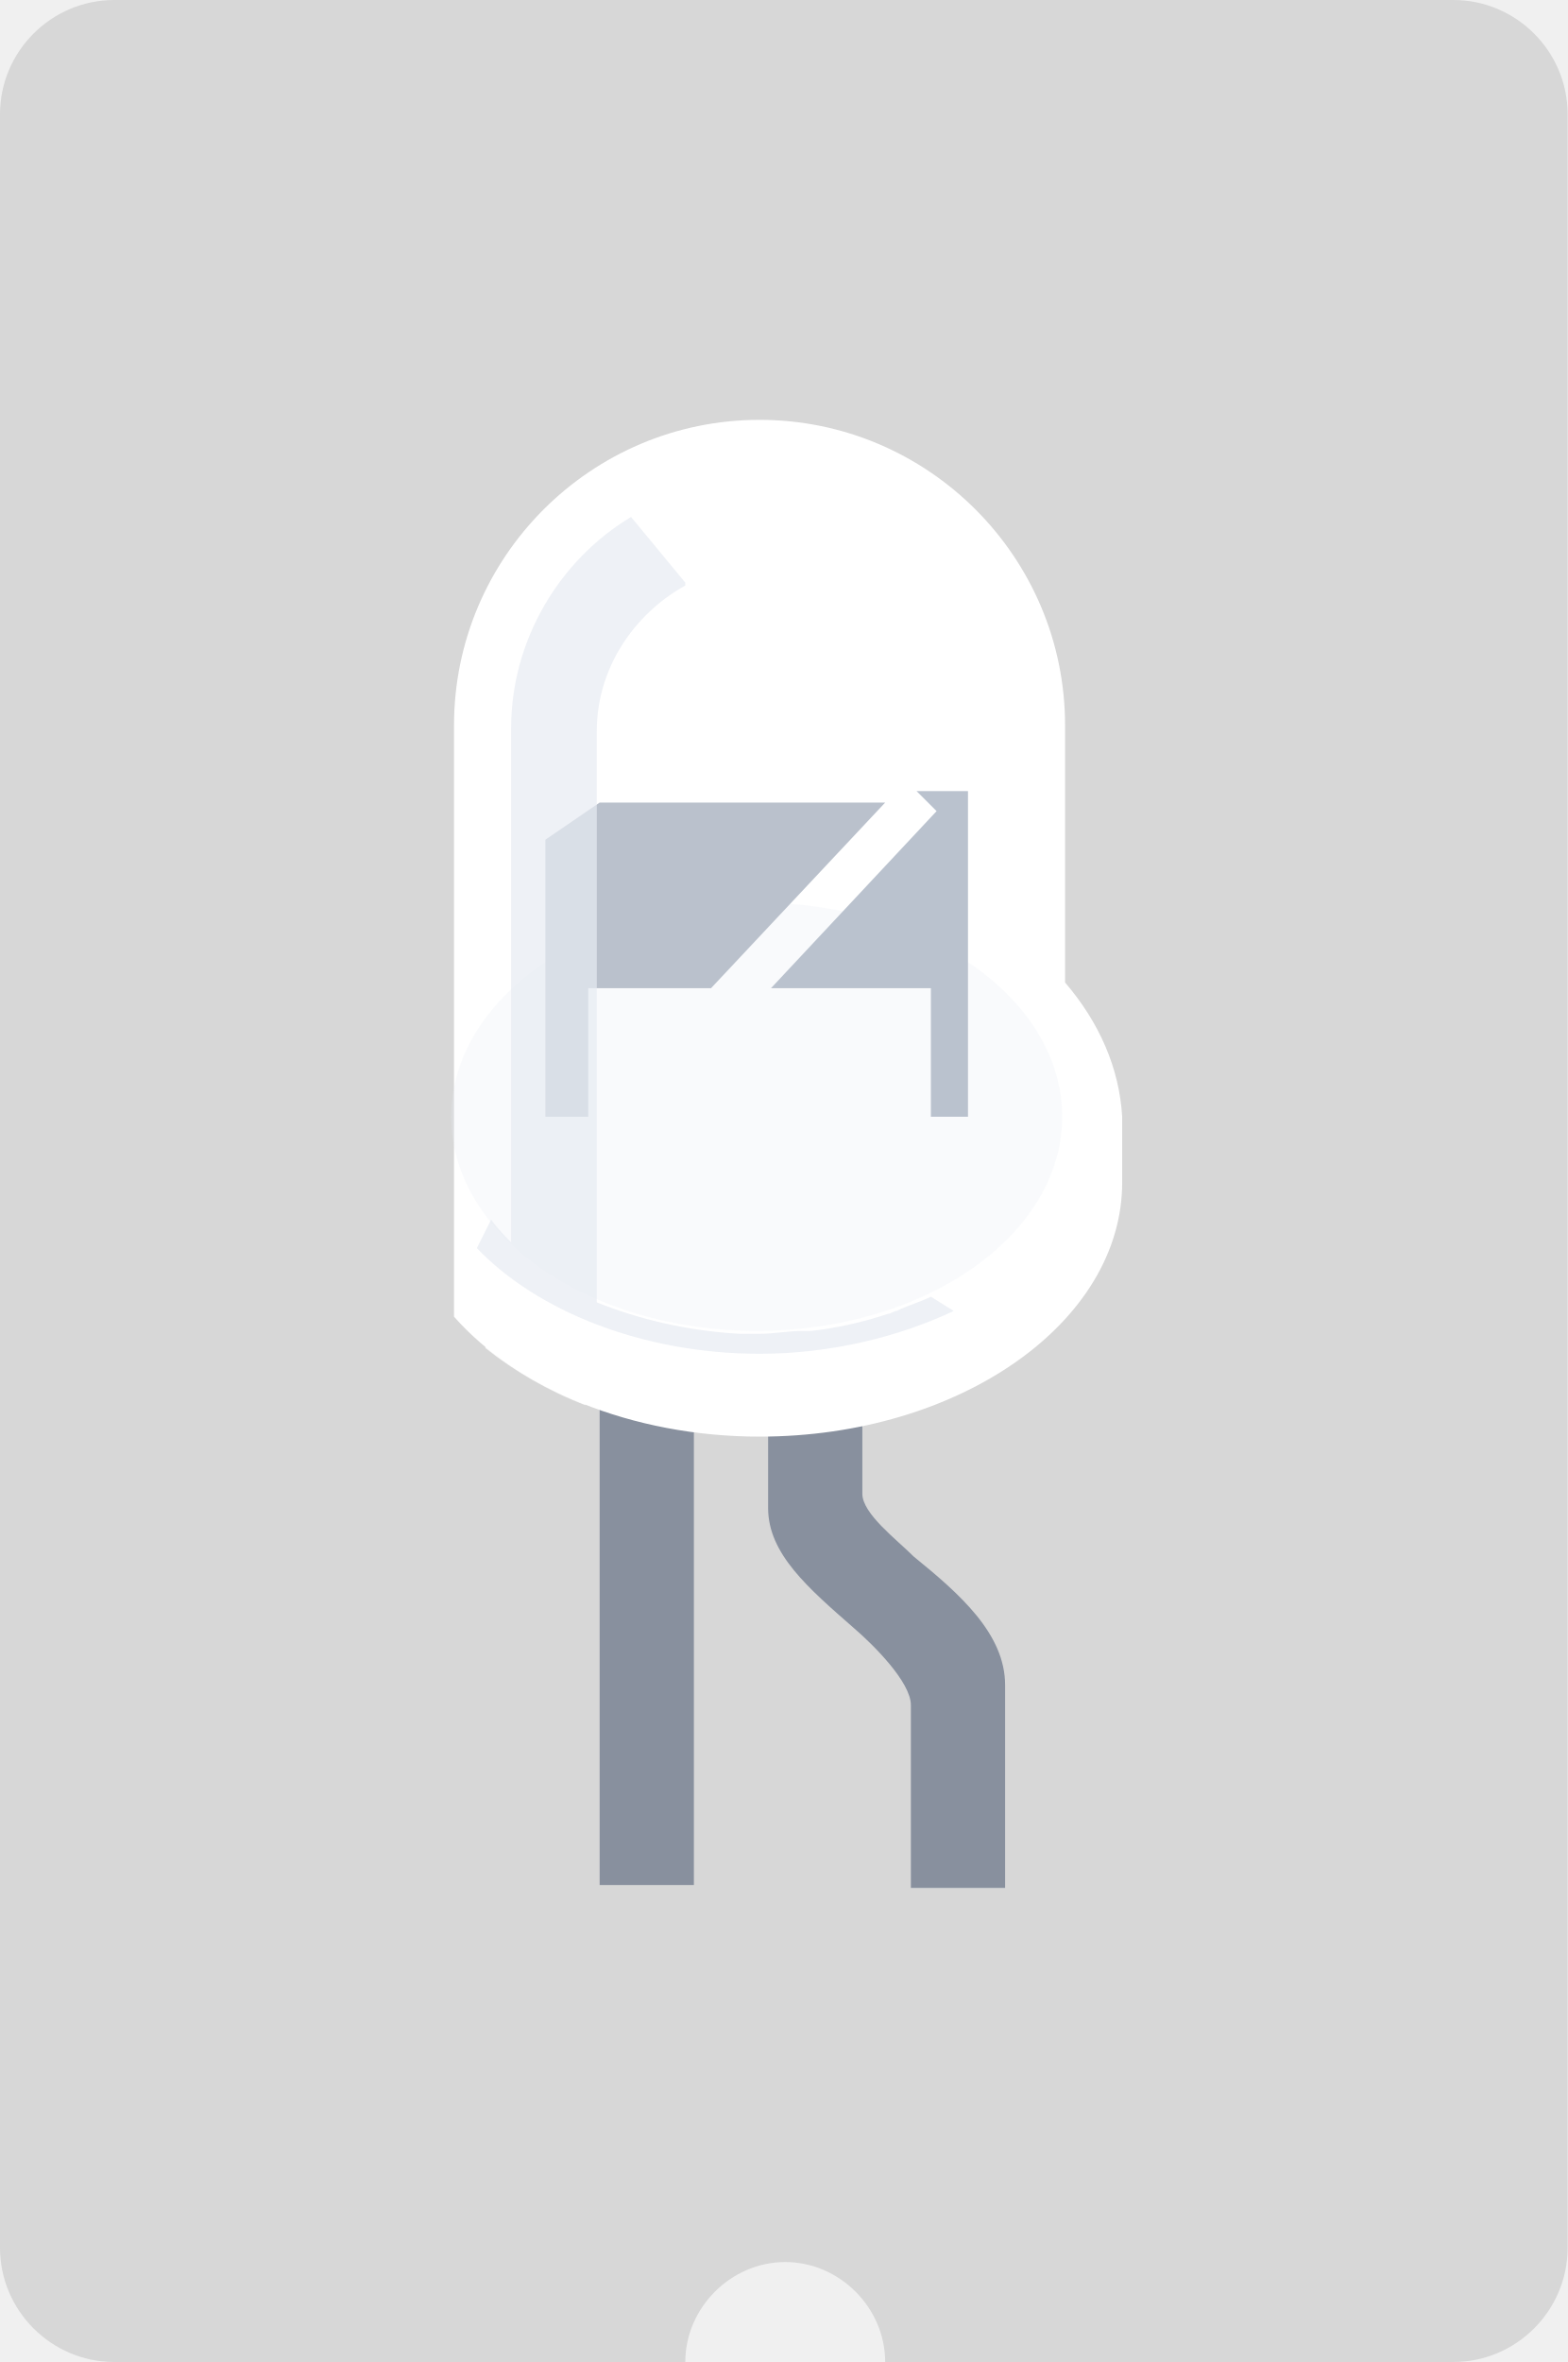
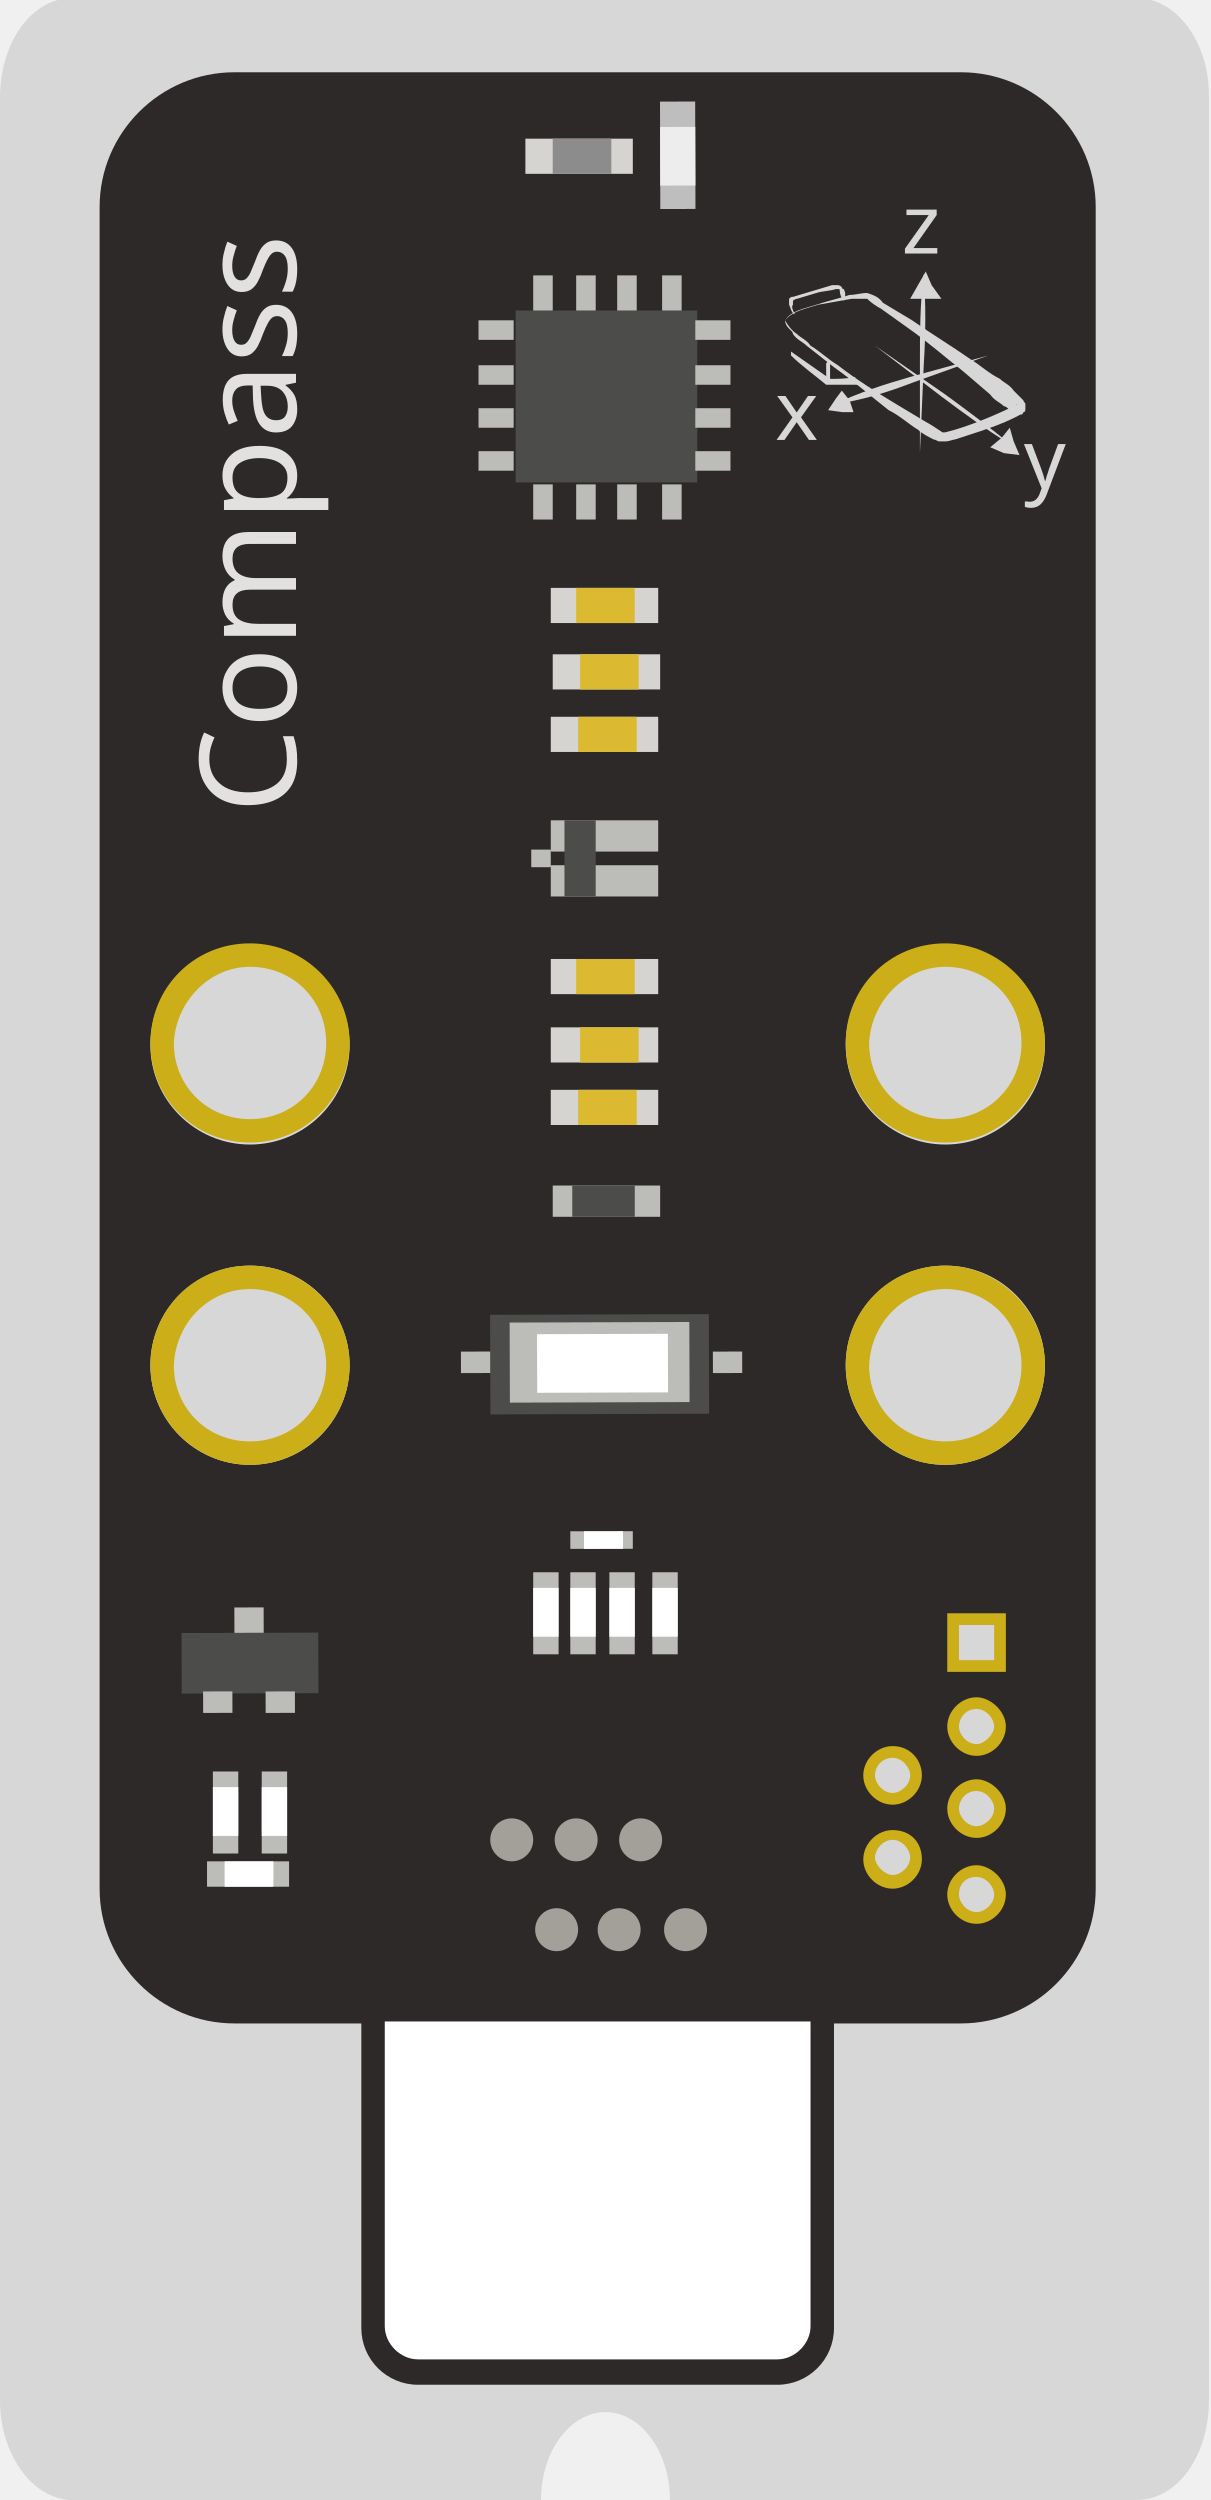
- <svg xmlns="http://www.w3.org/2000/svg" version="1.1" id="Layer_1" x="0px" y="0px" viewBox="-583.9 376.1 54.9 82.7" enable-background="new -583.9 376.1 54.9 82.7" xml:space="preserve">
-   <path fill-rule="evenodd" clip-rule="evenodd" fill="#D7D7D7" d="M-533,376.1h-46.9c-2.2,0-4,1.8-4,4v74.7c0,2.2,1.8,4,4,4h20  c0-1.9,1.6-3.5,3.5-3.5c1.9,0,3.5,1.6,3.5,3.5h19.9c2.2,0,4-1.8,4-4v-74.7C-529,377.9-530.8,376.1-533,376.1z" />
-   <g id="icon">
-     <rect x="-562.9" y="420.2" fill="#88909E" width="3.3" height="21.9" />
-     <path fill="#88909E" d="M-548.7,435.1c0-1.8-1.6-3.2-3.2-4.5c-0.6-0.6-1.8-1.5-1.8-2.2v-8.3h-3.3v8.8c0,1.6,1.4,2.8,3,4.2   c0.7,0.6,2,1.9,2,2.7c0,0.3,0,6.4,0,6.4h3.3L-548.7,435.1z" />
-     <g id="g12">
-       <path id="path16" fill="#FFFFFF" enable-background="new    " d="M-546.6,410.5v-9c0-5.9-4.8-10.7-10.7-10.7    c-5.9,0-10.7,4.8-10.7,10.7v20.7c2.2,2.5,6.2,4.2,10.7,4.2c7,0,12.7-4,12.7-8.9v-2.3C-544.7,413.5-545.4,411.9-546.6,410.5z" />
-       <ellipse id="ellipse24" opacity="0.25" fill="#E9EDF4" enable-background="new    " cx="-557.4" cy="415.2" rx="10.7" ry="7.5" />
-       <polygon id="polygon28" fill="#BAC1CC" points="-564.8,405.5 -564.8,415.2 -563.3,415.2 -563.3,410.7 -559,410.7 -552.9,404.2     -562.9,404.2   " />
-       <polygon id="polygon30" fill="#BAC2CE" points="-551.8,403.8 -551.1,404.5 -556.9,410.7 -551.3,410.7 -551.3,415.2 -550,415.2     -550,403.8   " />
-       <path id="path34" opacity="0.76" fill="#FFFFFF" enable-background="new    " d="M-552.4,396.5l2.2-0.4c-1.3-1.7-3.2-3-5.4-3.4    l0.4,1.6C-554,394.8-553,395.5-552.4,396.5z" />
-       <path id="path36" opacity="0.8" fill="#FFFFFF" enable-background="new    " d="M-566.9,421v2.3c1,0.8,2.2,1.5,3.5,2V423    C-564.8,422.5-566,421.8-566.9,421z" />
-       <path id="path38" opacity="0.7" fill="#E7EBF2" enable-background="new    " d="M-551.3,421.5c-0.4,0.2-0.8,0.3-1.2,0.5    c-0.1,0-0.2,0.1-0.3,0.1c-0.9,0.3-1.8,0.5-2.7,0.6c-0.1,0-0.2,0-0.3,0c-0.5,0-1,0.1-1.5,0.1c-0.2,0-0.5,0-0.7,0    c-1.8-0.1-3.5-0.5-5-1.1v-12.7v-7.3c0-2.2,1.3-4.1,3.1-5.1l0-0.1l-1.9-2.3c-2.5,1.5-4.2,4.3-4.2,7.4v18c-0.1-0.1-0.5-0.5-0.7-0.8    l-0.5,1c2.1,2.2,5.8,3.7,9.9,3.7c2.5,0,4.9-0.6,6.8-1.5L-551.3,421.5C-551.3,421.5-551.3,421.5-551.3,421.5z" />
+ <svg xmlns="http://www.w3.org/2000/svg" version="1.1" id="Capa_1" x="0px" y="0px" viewBox="0 0 62 128" style="enable-background:new 0 0 62 128;" xml:space="preserve">
+   <style type="text/css">
+ 	.st0{fill:#D7D7D7;}
+ 	.st1{fill:#2D2929;}
+ 	.st2{fill:#CCAE19;}
+ 	.st3{fill:#A3A099;}
+ 	.st4{fill:#E2E1E0;}
+ 	.st5{font-family:'AkkuratMonoPro-Regular';}
+ 	.st6{font-size:6.886px;}
+ 	.st7{fill:#D6D4D0;}
+ 	.st8{fill:#8C8C8C;}
+ 	.st9{fill:#BFBEBE;}
+ 	.st10{fill:#EDEDED;}
+ 	.st11{fill:#BCBCB8;}
+ 	.st12{fill:#FFFFFF;}
+ 	.st13{fill:#4C4C4B;}
+ 	.st14{fill:#DBBA31;}
+ 	.st15{font-size:4.204px;}
+ </style>
+   <path class="st0" d="M58.2-0.1H3.7C1.6-0.1,0,2.2,0,5v117.9c0,2.8,1.7,5.1,3.7,5.1h24c0-2.5,1.5-4.5,3.3-4.5c1.8,0,3.3,2,3.3,4.5  h23.9c2.1,0,3.7-2.3,3.7-5.1V4.9C61.9,2.1,60.2-0.1,58.2-0.1z" />
+   <g>
+     <path class="st1" d="M56.1,10.6v86.1c0,3.8-3.1,6.9-6.9,6.9H12c-3.8,0-6.9-3.1-6.9-6.9V10.6c0-3.8,3.1-6.9,6.9-6.9h37.2   C53,3.7,56.1,6.8,56.1,10.6z" />
+   </g>
+   <circle class="st0" cx="12.8" cy="69.9" r="5.1" />
+   <circle class="st0" cx="12.8" cy="53.5" r="5.1" />
+   <g>
+     <path class="st2" d="M12.8,66c2.2,0,3.9,1.7,3.9,3.9s-1.7,3.9-3.9,3.9s-3.9-1.7-3.9-3.9C9,67.7,10.7,66,12.8,66 M12.8,64.8   c-2.9,0-5.1,2.3-5.1,5.1s2.3,5.1,5.1,5.1s5.1-2.3,5.1-5.1S15.6,64.8,12.8,64.8L12.8,64.8z" />
+   </g>
+   <g>
+     <path class="st2" d="M12.8,49.5c2.2,0,3.9,1.7,3.9,3.9s-1.7,3.9-3.9,3.9s-3.9-1.7-3.9-3.9C9,51.3,10.7,49.5,12.8,49.5 M12.8,48.3   c-2.9,0-5.1,2.3-5.1,5.1c0,2.9,2.3,5.1,5.1,5.1s5.1-2.3,5.1-5.1S15.6,48.3,12.8,48.3L12.8,48.3z" />
+   </g>
+   <circle class="st0" cx="48.4" cy="69.9" r="5.1" />
+   <circle class="st0" cx="48.4" cy="53.5" r="5.1" />
+   <g>
+     <path class="st2" d="M48.4,66c2.2,0,3.9,1.7,3.9,3.9s-1.7,3.9-3.9,3.9c-2.2,0-3.9-1.7-3.9-3.9C44.6,67.7,46.3,66,48.4,66    M48.4,64.8c-2.9,0-5.1,2.3-5.1,5.1s2.3,5.1,5.1,5.1c2.8,0,5.1-2.3,5.1-5.1S51.1,64.8,48.4,64.8L48.4,64.8z" />
+   </g>
+   <g>
+     <path class="st2" d="M48.4,49.5c2.2,0,3.9,1.7,3.9,3.9s-1.7,3.9-3.9,3.9c-2.2,0-3.9-1.7-3.9-3.9C44.6,51.3,46.3,49.5,48.4,49.5    M48.4,48.3c-2.9,0-5.1,2.3-5.1,5.1c0,2.9,2.3,5.1,5.1,5.1c2.8,0,5.1-2.3,5.1-5.1S51.1,48.3,48.4,48.3L48.4,48.3z" />
+   </g>
+   <g>
+     <circle class="st0" cx="50" cy="92.6" r="1.3" />
+     <path class="st2" d="M50,91.7c0.5,0,0.9,0.5,0.9,0.9c0,0.5-0.5,0.9-0.9,0.9c-0.5,0-0.9-0.5-0.9-0.9C49.1,92.2,49.4,91.7,50,91.7    M50,91.1c-0.8,0-1.5,0.7-1.5,1.5c0,0.8,0.7,1.5,1.5,1.5s1.5-0.7,1.5-1.5C51.5,91.8,50.7,91.1,50,91.1L50,91.1z" />
+   </g>
+   <g>
+     <circle class="st0" cx="50" cy="97" r="1.3" />
+     <path class="st2" d="M50,96.1c0.5,0,0.9,0.5,0.9,0.9c0,0.5-0.5,0.9-0.9,0.9c-0.5,0-0.9-0.5-0.9-0.9C49.1,96.5,49.4,96.1,50,96.1    M50,95.5c-0.8,0-1.5,0.7-1.5,1.5c0,0.8,0.7,1.5,1.5,1.5s1.5-0.7,1.5-1.5C51.5,96.2,50.7,95.5,50,95.5L50,95.5z" />
+   </g>
+   <g>
+     <circle class="st0" cx="50" cy="88.4" r="1.3" />
+     <path class="st2" d="M50,87.5c0.5,0,0.9,0.5,0.9,0.9s-0.5,0.9-0.9,0.9c-0.5,0-0.9-0.5-0.9-0.9S49.4,87.5,50,87.5 M50,86.9   c-0.8,0-1.5,0.7-1.5,1.5c0,0.8,0.7,1.5,1.5,1.5s1.5-0.7,1.5-1.5C51.5,87.6,50.7,86.9,50,86.9L50,86.9z" />
+   </g>
+   <g>
+     <rect x="48.6" y="82.9" class="st0" width="2.4" height="2.4" />
+     <g>
+       <path class="st2" d="M50.9,83.2V85h-1.8v-1.8H50.9 M51.5,82.6h-3v3h3V82.6L51.5,82.6z" />
+     </g>
+   </g>
+   <g>
+     <circle class="st3" cx="28.5" cy="98.8" r="1.1" />
+     <circle class="st3" cx="31.7" cy="98.8" r="1.1" />
+     <circle class="st3" cx="35.1" cy="98.8" r="1.1" />
+   </g>
+   <text transform="matrix(0 -1 1 0 15.1551 41.6455)" class="st4 st5 st6">Compass</text>
+   <g>
+     <circle class="st3" cx="26.2" cy="94.2" r="1.1" />
+     <circle class="st3" cx="29.5" cy="94.2" r="1.1" />
+     <circle class="st3" cx="32.8" cy="94.2" r="1.1" />
+   </g>
+   <g>
+     <rect x="26.9" y="7.1" class="st7" width="5.5" height="1.8" />
+     <rect x="28.3" y="7.1" class="st8" width="3" height="1.8" />
+   </g>
+   <g>
+     <rect x="33.8" y="5.2" transform="matrix(1 -2.664914e-03 2.664914e-03 1 -2.096502e-02 9.258384e-02)" class="st9" width="1.8" height="5.5" />
+     <rect x="33.8" y="6.5" transform="matrix(1 -2.664914e-03 2.664914e-03 1 -2.127089e-02 9.258424e-02)" class="st10" width="1.8" height="3" />
+   </g>
+   <g>
+     <rect x="10.9" y="90.7" class="st11" width="1.3" height="4.2" />
+     <rect x="10.9" y="91.5" class="st12" width="1.3" height="2.5" />
+   </g>
+   <rect x="26.4" y="15.9" class="st13" width="9.3" height="8.8" />
+   <g>
+     <rect x="35.6" y="16.4" class="st11" width="1.8" height="1" />
+     <rect x="35.6" y="23.1" class="st11" width="1.8" height="1" />
+     <rect x="35.6" y="20.9" class="st11" width="1.8" height="1" />
+     <rect x="35.6" y="18.7" class="st11" width="1.8" height="1" />
+   </g>
+   <g>
+     <rect x="24.5" y="16.4" class="st11" width="1.8" height="1" />
+     <rect x="24.5" y="23.1" class="st11" width="1.8" height="1" />
+     <rect x="24.5" y="20.9" class="st11" width="1.8" height="1" />
+     <rect x="24.5" y="18.7" class="st11" width="1.8" height="1" />
+   </g>
+   <g>
+     <path class="st12" d="M21.4,121.4c-1.3,0-2.3-1-2.3-2.3v-16.2h23.1v16.2c0,1.3-1,2.3-2.3,2.3H21.4z" />
+     <path class="st1" d="M41.5,103.5v15.6c0,0.9-0.8,1.7-1.7,1.7H21.4c-0.9,0-1.7-0.8-1.7-1.7v-15.6H41.5 M42.7,102.4H18.5v16.8   c0,1.6,1.3,2.9,2.9,2.9h18.4c1.6,0,2.9-1.3,2.9-2.9V102.4L42.7,102.4z" />
+   </g>
+   <g>
+     <circle class="st0" cx="45.7" cy="95.1" r="1.3" />
+     <path class="st2" d="M45.7,94.2c0.5,0,0.9,0.5,0.9,0.9c0,0.5-0.5,0.9-0.9,0.9s-0.9-0.5-0.9-0.9S45.2,94.2,45.7,94.2 M45.7,93.7   c-0.8,0-1.5,0.7-1.5,1.5c0,0.8,0.7,1.5,1.5,1.5s1.5-0.7,1.5-1.5C47.2,94.3,46.6,93.7,45.7,93.7L45.7,93.7z" />
+   </g>
+   <g>
+     <circle class="st0" cx="45.7" cy="90.9" r="1.3" />
+     <path class="st2" d="M45.7,90c0.5,0,0.9,0.5,0.9,0.9c0,0.5-0.5,0.9-0.9,0.9c-0.5,0-0.9-0.5-0.9-0.9C44.8,90.4,45.2,90,45.7,90    M45.7,89.4c-0.8,0-1.5,0.7-1.5,1.5c0,0.8,0.7,1.5,1.5,1.5s1.5-0.7,1.5-1.5C47.2,90.1,46.6,89.4,45.7,89.4L45.7,89.4z" />
+   </g>
+   <g>
+     <rect x="27.3" y="80.5" class="st11" width="1.3" height="4.2" />
+     <rect x="27.3" y="81.3" class="st12" width="1.3" height="2.5" />
+   </g>
+   <g>
+     <rect x="33.4" y="80.5" class="st11" width="1.3" height="4.2" />
+     <rect x="33.4" y="81.3" class="st12" width="1.3" height="2.5" />
+   </g>
+   <g>
+     <rect x="29.2" y="78.4" transform="matrix(1 -1.210704e-03 1.210704e-03 1 -9.543489e-02 3.738218e-02)" class="st11" width="3.2" height="0.9" />
+     <rect x="29.9" y="78.4" transform="matrix(1 -1.210704e-03 1.210704e-03 1 -9.543483e-02 3.745166e-02)" class="st12" width="2" height="0.9" />
+   </g>
+   <g>
+     <rect x="31.2" y="80.5" class="st11" width="1.3" height="4.2" />
+     <rect x="31.2" y="81.3" class="st12" width="1.3" height="2.5" />
+   </g>
+   <g>
+     <rect x="29.2" y="80.5" class="st11" width="1.3" height="4.2" />
+     <rect x="29.2" y="81.3" class="st12" width="1.3" height="2.5" />
+   </g>
+   <g>
+     <g>
+       <rect x="28.3" y="33.5" class="st7" width="5.5" height="1.8" />
+       <rect x="29.7" y="33.5" class="st14" width="3" height="1.8" />
+     </g>
+     <g>
+       <rect x="28.2" y="30.1" class="st7" width="5.5" height="1.8" />
+       <rect x="29.5" y="30.1" class="st14" width="3" height="1.8" />
+     </g>
+     <g>
+       <rect x="28.2" y="36.7" class="st7" width="5.5" height="1.8" />
+       <rect x="29.6" y="36.7" class="st14" width="3" height="1.8" />
+     </g>
+   </g>
+   <g>
+     <g>
+       <rect x="28.2" y="52.6" class="st7" width="5.5" height="1.8" />
+       <rect x="29.7" y="52.6" class="st14" width="3" height="1.8" />
+     </g>
+     <g>
+       <rect x="28.2" y="49.1" class="st7" width="5.5" height="1.8" />
+       <rect x="29.5" y="49.1" class="st14" width="3" height="1.8" />
+     </g>
+     <g>
+       <rect x="28.2" y="55.8" class="st7" width="5.5" height="1.8" />
+       <rect x="29.6" y="55.8" class="st14" width="3" height="1.8" />
+     </g>
+   </g>
+   <g>
+     <rect x="10.6" y="95.3" class="st11" width="4.2" height="1.3" />
+     <rect x="11.5" y="95.3" class="st12" width="2.5" height="1.3" />
+   </g>
+   <g>
+     <rect x="13.4" y="90.7" class="st11" width="1.3" height="4.2" />
+     <rect x="13.4" y="91.5" class="st12" width="1.3" height="2.5" />
+   </g>
+   <g>
+     <rect x="9.3" y="83.6" transform="matrix(1 -3.219352e-03 3.219352e-03 1 -0.2739 4.149338e-02)" class="st13" width="7" height="3.1" />
+     <rect x="13.6" y="86.6" transform="matrix(1 -3.219220e-03 3.219220e-03 1 -0.2807 4.667528e-02)" class="st11" width="1.5" height="1.1" />
+     <rect x="12" y="82.3" transform="matrix(1 -3.219238e-03 3.219238e-03 1 -0.2669 4.148087e-02)" class="st11" width="1.5" height="1.3" />
+     <rect x="10.4" y="86.6" transform="matrix(1 -3.219220e-03 3.219220e-03 1 -0.2807 3.632927e-02)" class="st11" width="1.5" height="1.1" />
+   </g>
+   <rect x="25.1" y="67.3" transform="matrix(1 -3.219352e-03 3.219352e-03 1 -0.2245 9.924151e-02)" class="st13" width="11.2" height="5.1" />
+   <rect x="36.5" y="69.2" transform="matrix(1 -3.219220e-03 3.219220e-03 1 -0.2244 0.1201)" class="st11" width="1.5" height="1.1" />
+   <rect x="23.6" y="69.2" transform="matrix(1 -3.219220e-03 3.219220e-03 1 -0.2245 7.873087e-02)" class="st11" width="1.5" height="1.1" />
+   <rect x="26.1" y="67.7" transform="matrix(1 -3.219352e-03 3.219352e-03 1 -0.2245 9.924152e-02)" class="st11" width="9.2" height="4.1" />
+   <rect x="27.5" y="68.3" transform="matrix(1 -3.219352e-03 3.219352e-03 1 -0.2245 9.961101e-02)" class="st12" width="6.7" height="3" />
+   <g>
+     <g>
+       <rect x="28.3" y="60.7" class="st11" width="5.5" height="1.6" />
+     </g>
+     <rect x="29.3" y="60.7" class="st13" width="3.2" height="1.6" />
+   </g>
+   <g>
+     <rect x="28.2" y="42" class="st11" width="5.5" height="1.6" />
+   </g>
+   <g>
+     <rect x="28.2" y="44.3" class="st11" width="5.5" height="1.6" />
+   </g>
+   <rect x="28.9" y="42" class="st13" width="1.6" height="3.9" />
+   <rect x="27.2" y="43.5" transform="matrix(1 -1.778726e-03 1.778726e-03 1 -7.813654e-02 4.929139e-02)" class="st11" width="1" height="0.9" />
+   <g>
+     <rect x="33.9" y="24.8" class="st11" width="1" height="1.8" />
+     <rect x="27.3" y="24.8" class="st11" width="1" height="1.8" />
+     <rect x="29.5" y="24.8" class="st11" width="1" height="1.8" />
+     <rect x="31.6" y="24.8" class="st11" width="1" height="1.8" />
+   </g>
+   <g>
+     <rect x="33.9" y="14.1" class="st11" width="1" height="1.8" />
+     <rect x="27.3" y="14.1" class="st11" width="1" height="1.8" />
+     <rect x="29.5" y="14.1" class="st11" width="1" height="1.8" />
+     <rect x="31.6" y="14.1" class="st11" width="1" height="1.8" />
+   </g>
+   <g id="Capa_3">
+     <g>
+       <g>
+         <path class="st0" d="M40.2,16.4c0.1,0.2,0.3,0.5,0.6,0.7c0.2,0.2,0.5,0.3,0.7,0.6c0.5,0.3,0.9,0.7,1.4,1c0.9,0.7,2,1.4,3,2     c0.5,0.3,1,0.6,1.5,0.9c0.2,0.1,0.5,0.3,0.8,0.5c0.1,0.1,0.3,0,0.7-0.1c1-0.3,2.2-0.8,3.2-1.3c0,0-0.1,0-0.1,0.1     c0,0.1-0.1,0.2-0.1,0.2v0.1l0,0L51.7,21c-0.1-0.1-0.2-0.2-0.3-0.2c-0.2-0.2-0.5-0.3-0.7-0.6L49.3,19c-0.9-0.7-1.8-1.5-2.8-2.2     l-1.4-1c-0.2-0.1-0.5-0.3-0.7-0.5c-0.2,0-0.6,0-0.8,0c-0.6,0.1-1.1,0.2-1.7,0.3C41.3,15.8,40.6,15.9,40.2,16.4z M40.2,16.4     c0.3-0.5,1-0.6,1.6-0.8s1.1-0.3,1.7-0.5c0.3,0,0.6-0.1,0.9-0.1c0.3,0.1,0.6,0.2,0.8,0.5l1.5,0.9c1,0.7,2,1.3,3,2     c0.5,0.3,0.9,0.7,1.5,1c0.2,0.2,0.5,0.3,0.7,0.6c0.1,0.1,0.2,0.2,0.3,0.3s0.1,0.1,0.2,0.2c0,0.1,0.1,0.1,0.1,0.2     c0,0.1,0,0.1,0,0.2c0,0.1,0,0.2-0.1,0.2c0,0.1-0.2,0.2-0.1,0.1c-1.1,0.6-2.2,0.9-3.4,1.3c-0.1,0-0.3,0.1-0.5,0.1     c-0.1,0-0.2,0-0.3,0s-0.2-0.1-0.3-0.1c-0.2-0.1-0.6-0.3-0.8-0.5c-0.5-0.3-0.9-0.7-1.5-1c-0.9-0.7-1.8-1.5-2.8-2.2l-1.4-1.1     c-0.2-0.2-0.5-0.3-0.7-0.6C40.6,16.9,40.2,16.8,40.2,16.4z" />
+       </g>
+       <g>
+         <path class="st0" d="M47.1,23.2v-4.6c0-1.5,0-3.1,0.2-4.6l0,0c0.1,1.5,0.1,3.1,0,4.6L47.1,23.2L47.1,23.2z" />
+       </g>
+       <g>
+         <path class="st0" d="M44.8,17.7l3.6,2.5c1.1,0.8,2.3,1.7,3.4,2.6l0,0c-1.3-0.8-2.4-1.6-3.6-2.5L44.8,17.7L44.8,17.7z" />
+       </g>
+       <g>
+         <path class="st0" d="M50.6,18.2l-3.9,1.4c-1.3,0.5-2.6,0.9-4,1.1l0,0c1.3-0.6,2.5-1,3.9-1.4L50.6,18.2L50.6,18.2z" />
+       </g>
+       <g>
+         <path class="st0" d="M40.5,17c0,0.5,0,0.8,0,1.1V18c0.7,0.5,1.3,0.9,2,1.4h-0.1c0.5,0,0.9,0,1.4-0.1l-0.1,0.2     C42.7,18.8,41.6,17.9,40.5,17z M40.5,17c1,0.8,2.2,1.6,3.3,2.5l0.2,0.2h-0.3c-0.5,0-0.9,0-1.4,0l0,0l0,0c-0.6-0.5-1.3-1-1.8-1.5     l0,0l0,0C40.5,17.7,40.5,17.3,40.5,17z" />
+       </g>
+       <g>
+         <path class="st0" d="M40.7,16.1c-0.2-0.1-0.2-0.3-0.3-0.5c0-0.1,0-0.2,0-0.3c0.1-0.1,0.1-0.1,0.2-0.1c0.3-0.1,0.7-0.2,1-0.3     c0.3-0.1,0.7-0.2,1-0.3c0.1,0,0.2,0,0.3,0c0.1,0,0.2,0.1,0.2,0.1s0,0.1,0.1,0.1c0.1,0.2,0.1,0.3,0,0.6l0,0     c-0.1-0.1-0.2-0.3-0.2-0.5c0-0.1-0.1-0.2,0-0.1c-0.1,0-0.1,0-0.2,0c-0.3,0.1-0.7,0.1-1,0.2c-0.3,0.1-0.7,0.2-1,0.3     c-0.1,0-0.2,0.1-0.2,0.1c0,0.1,0,0.1,0,0.2C40.5,15.7,40.6,15.9,40.7,16.1L40.7,16.1z" />
+       </g>
+       <g>
+         <path class="st0" d="M42.4,19.6c-0.1,0-0.1-0.1-0.1-0.1v-0.1V19v-0.3v-0.1l0.1-0.1l0.1,0.1v0.1V19v0.3v0.1     C42.5,19.5,42.4,19.5,42.4,19.6z" />
+       </g>
+       <polygon class="st0" points="47.4,15.3 46.6,15.3 47,14.6 47.4,13.9 47.7,14.6 48.2,15.3   " />
+       <polygon class="st0" points="43.5,20.5 43.7,21.1 43.1,21.1 42.4,21 42.8,20.4 43.1,20   " />
+       <polygon class="st0" points="51.3,22.4 51.7,21.9 51.9,22.6 52.2,23.3 51.4,23.2 50.7,22.9   " />
+       <text transform="matrix(1 0 0 1 39.6824 22.5244)" class="st0 st5 st15">x</text>
+       <text transform="matrix(1 0 0 1 46.1766 12.9814)" class="st0 st5 st15">z</text>
+       <text transform="matrix(1 0 0 1 52.4256 24.9863)" class="st0 st5 st15">y</text>
    </g>
  </g>
</svg>
